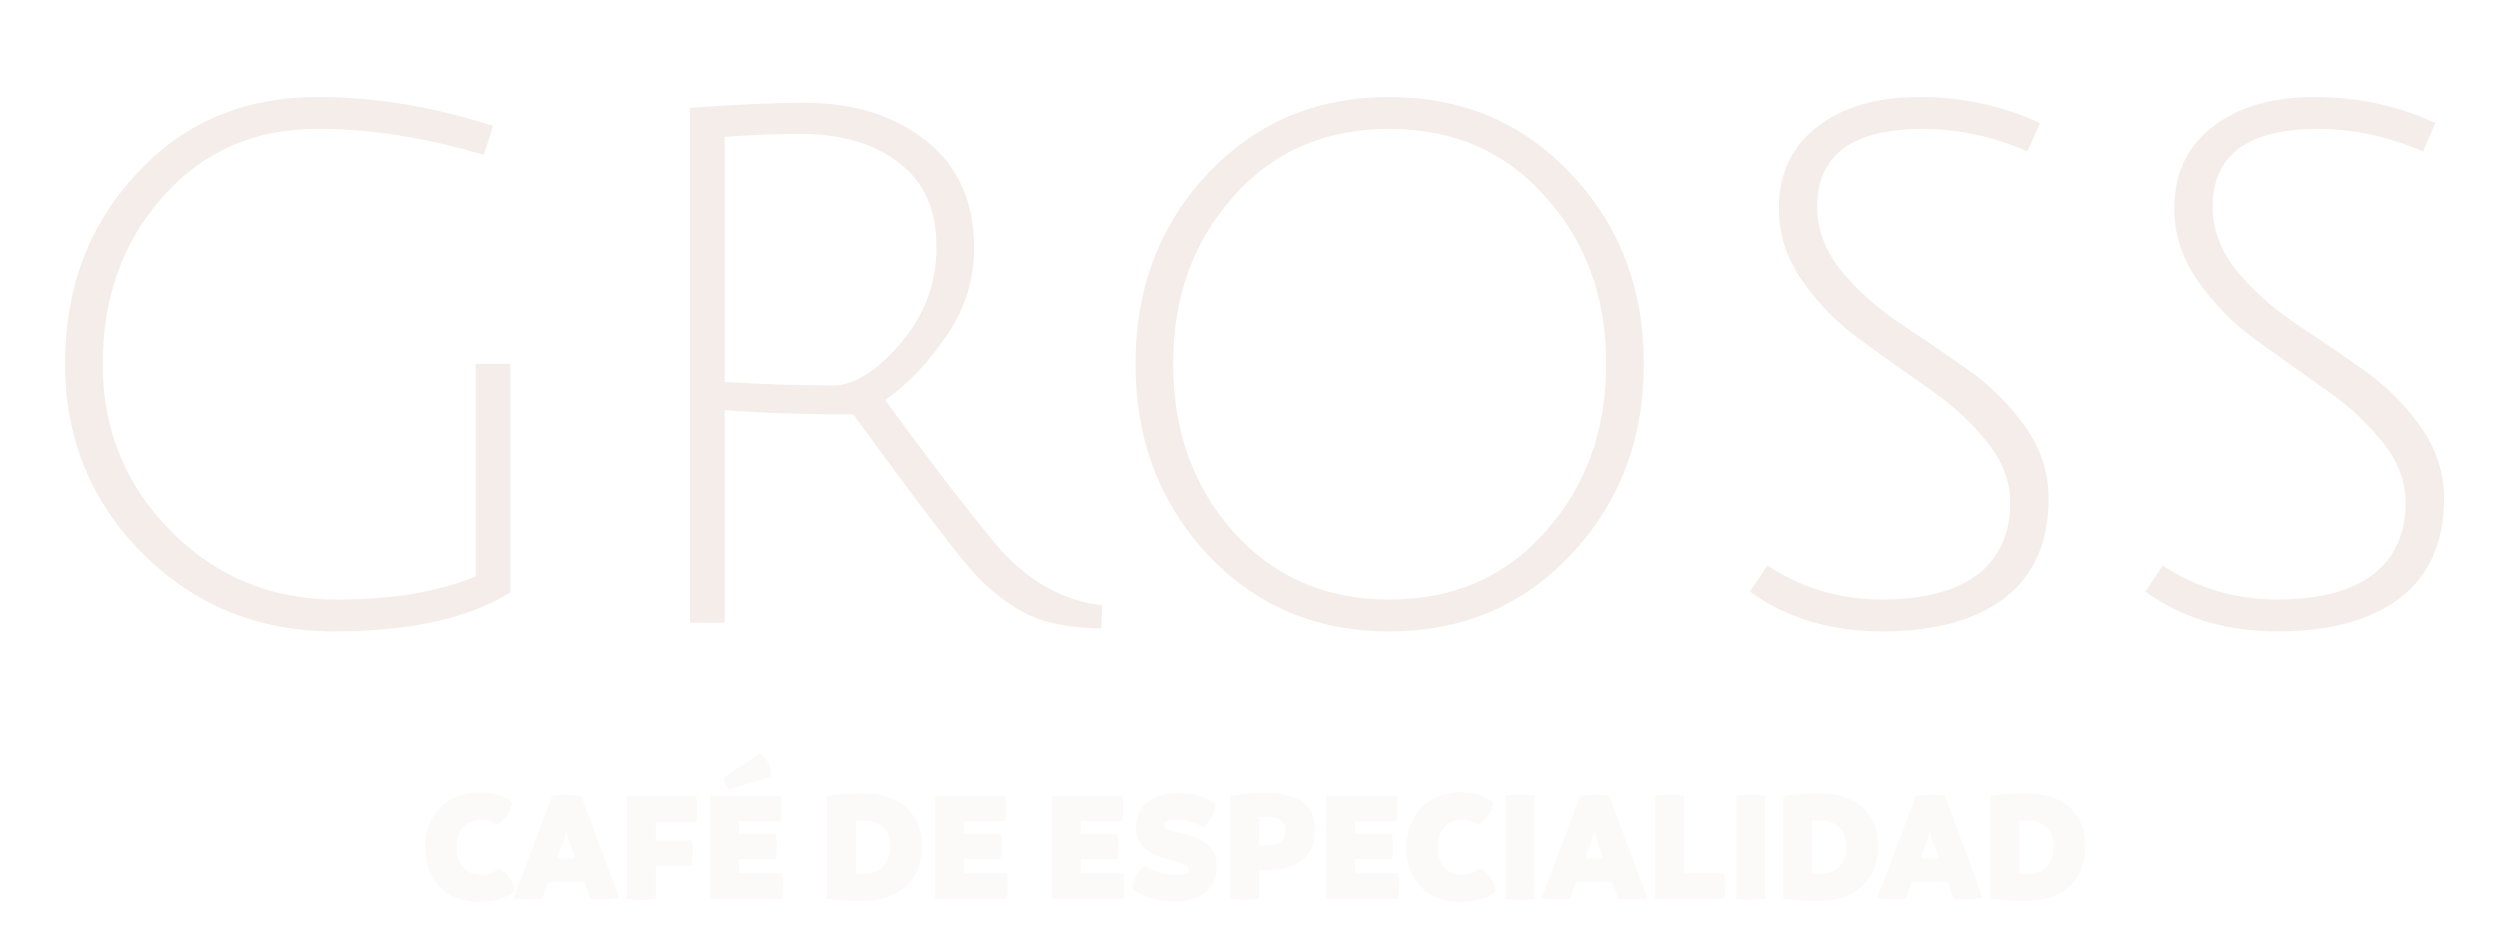
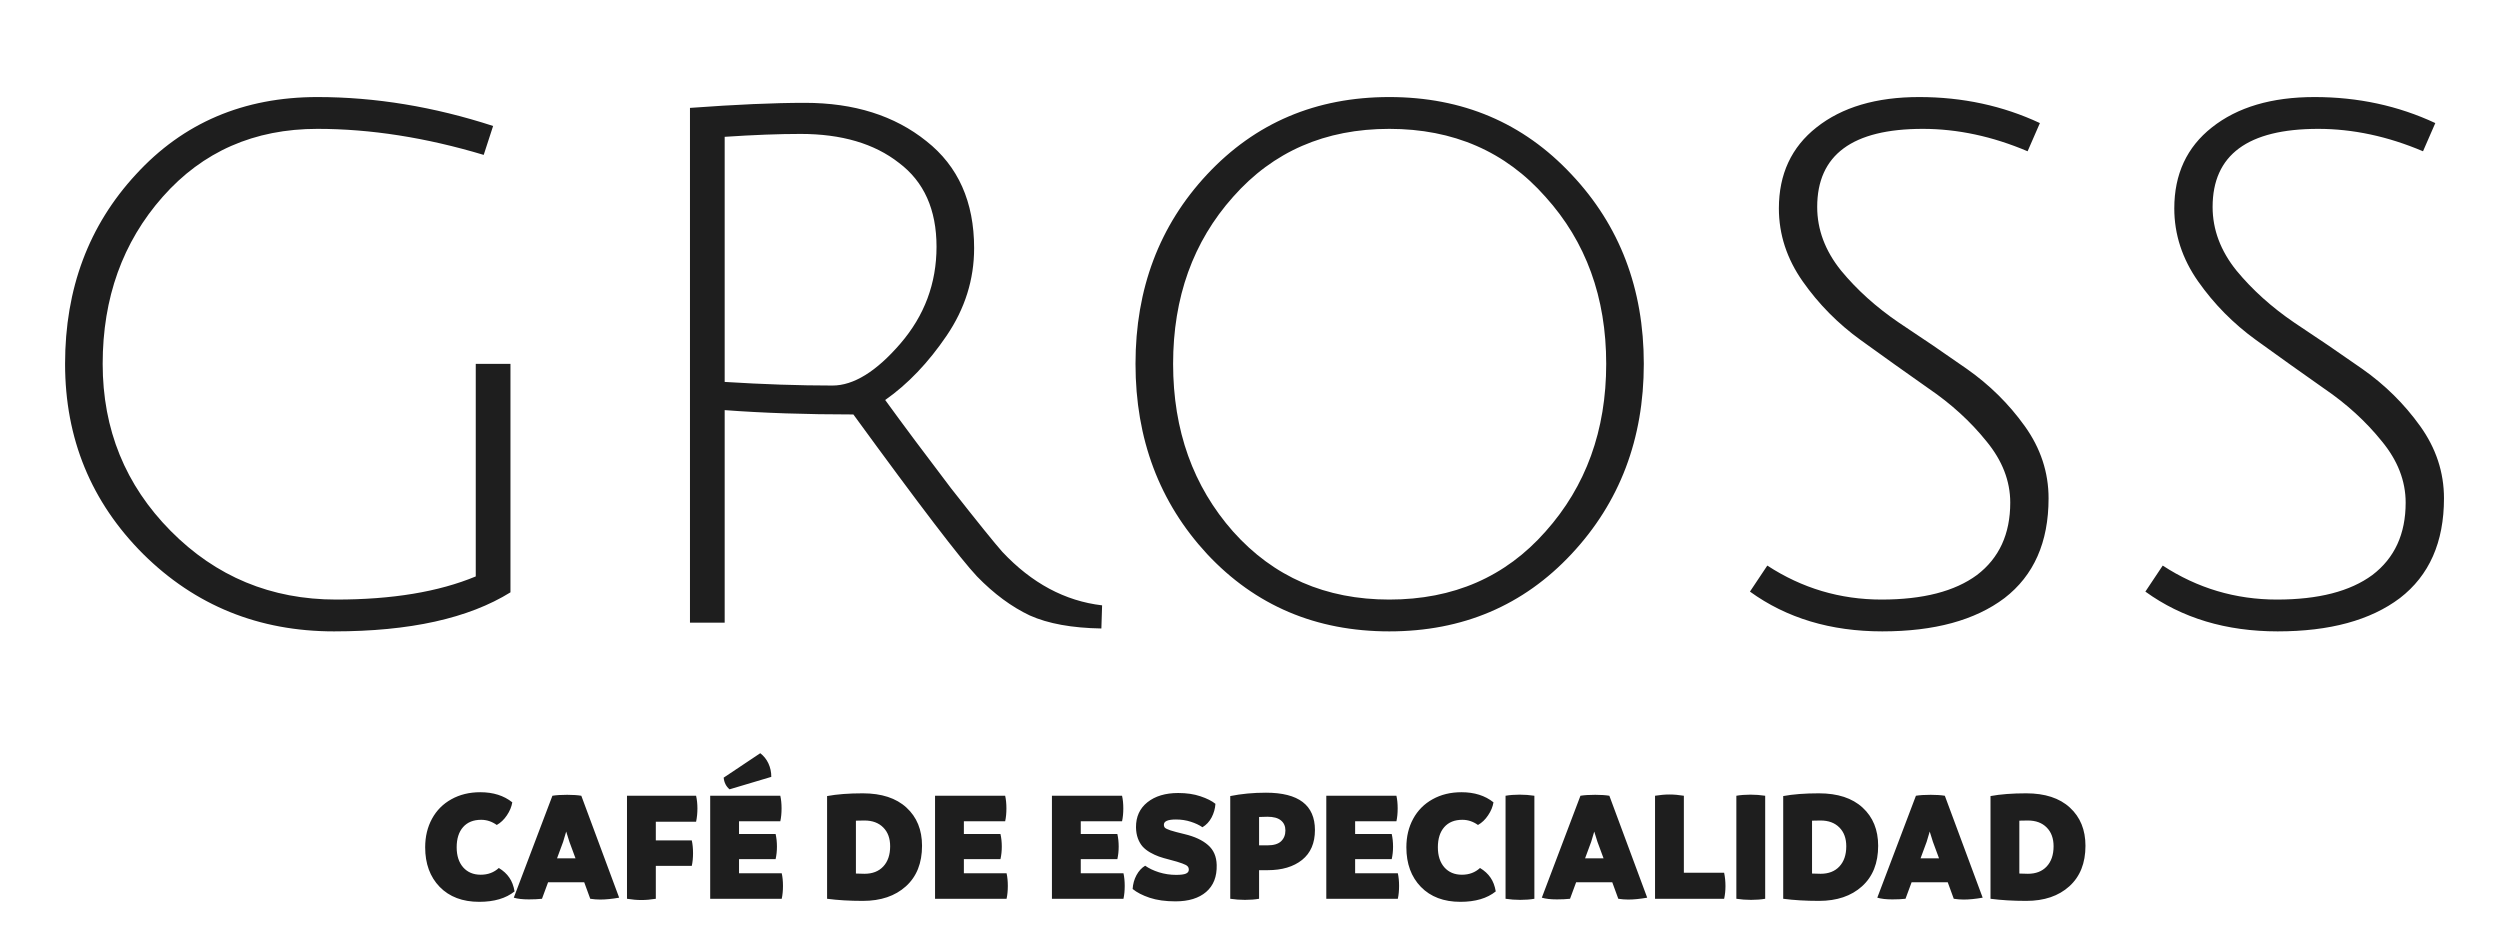
<svg xmlns="http://www.w3.org/2000/svg" width="815" height="307" viewBox="0 0 815 307" fill="none">
-   <path d="M156.229 293.996C150.798 293.996 146.498 292.37 143.331 289.118C140.181 285.866 138.606 281.566 138.606 276.22C138.606 272.746 139.347 269.647 140.828 266.923C142.31 264.199 144.412 262.079 147.137 260.564C149.878 259.031 153.02 258.265 156.561 258.265C160.784 258.265 164.266 259.363 167.007 261.56C166.769 263.007 166.182 264.42 165.245 265.799C164.326 267.179 163.227 268.226 161.95 268.941C160.367 267.817 158.673 267.255 156.868 267.255C154.331 267.255 152.364 268.047 150.968 269.63C149.572 271.214 148.874 273.41 148.874 276.22C148.874 278.961 149.58 281.141 150.993 282.758C152.407 284.359 154.314 285.159 156.714 285.159C159.064 285.159 161.031 284.427 162.614 282.963C164.079 283.848 165.219 284.895 166.037 286.104C166.871 287.296 167.442 288.794 167.748 290.599C164.939 292.864 161.099 293.996 156.229 293.996ZM189.508 259.414L201.845 292.642C199.512 293.051 197.452 293.255 195.664 293.255C194.608 293.255 193.527 293.17 192.42 293L190.453 287.611H178.679L176.687 293C175.444 293.136 174.014 293.204 172.396 293.204C170.37 293.204 168.736 293.017 167.493 292.642L180.084 259.414C181.327 259.21 182.936 259.108 184.911 259.108C186.733 259.108 188.266 259.21 189.508 259.414ZM181.591 279.821H187.618L185.626 274.432L184.579 271.086L183.583 274.432L181.591 279.821ZM226.925 267.894H213.798V273.972H225.521C225.793 275.181 225.929 276.569 225.929 278.135C225.929 279.685 225.793 281.064 225.521 282.273H213.798V293C212.129 293.272 210.562 293.409 209.098 293.409C207.634 293.409 206.067 293.272 204.399 293V259.414H226.925C227.215 260.691 227.36 262.07 227.36 263.552C227.36 265.067 227.215 266.515 226.925 267.894ZM237.831 257.32C236.707 256.366 236.069 255.098 235.916 253.514L247.843 245.546C248.984 246.414 249.869 247.521 250.499 248.866C251.129 250.211 251.444 251.675 251.444 253.259L237.831 257.32ZM254.841 284.674C255.114 285.883 255.25 287.262 255.25 288.811C255.25 290.361 255.114 291.757 254.841 293H231.523V259.414H254.381C254.654 260.623 254.79 262.002 254.79 263.552C254.79 265.101 254.654 266.497 254.381 267.74H240.922V271.878H252.849C253.138 273.155 253.283 274.526 253.283 275.99C253.283 277.437 253.138 278.799 252.849 280.077H240.922V284.674H254.841ZM281.276 258.622C287.388 258.622 292.13 260.172 295.502 263.271C298.89 266.37 300.584 270.524 300.584 275.735C300.584 281.371 298.83 285.772 295.323 288.939C291.815 292.106 287.133 293.69 281.276 293.69C276.985 293.69 273.103 293.46 269.629 293V259.516C272.83 258.92 276.712 258.622 281.276 258.622ZM281.812 284.853C284.417 284.853 286.46 284.061 287.942 282.477C289.44 280.877 290.189 278.68 290.189 275.888C290.189 273.3 289.44 271.257 287.942 269.758C286.443 268.243 284.4 267.485 281.812 267.485C280.62 267.485 279.692 267.502 279.028 267.536V284.776C279.93 284.827 280.858 284.853 281.812 284.853ZM328.142 284.674C328.415 285.883 328.551 287.262 328.551 288.811C328.551 290.361 328.415 291.757 328.142 293H304.824V259.414H327.683C327.955 260.623 328.091 262.002 328.091 263.552C328.091 265.101 327.955 266.497 327.683 267.74H314.223V271.878H326.15C326.44 273.155 326.584 274.526 326.584 275.99C326.584 277.437 326.44 278.799 326.15 280.077H314.223V284.674H328.142ZM366.249 284.674C366.521 285.883 366.657 287.262 366.657 288.811C366.657 290.361 366.521 291.757 366.249 293H342.93V259.414H365.789C366.061 260.623 366.198 262.002 366.198 263.552C366.198 265.101 366.061 266.497 365.789 267.74H352.329V271.878H364.257C364.546 273.155 364.691 274.526 364.691 275.99C364.691 277.437 364.546 278.799 364.257 280.077H352.329V284.674H366.249ZM383.208 293.843C379.938 293.843 377.129 293.451 374.779 292.668C372.447 291.885 370.599 290.931 369.237 289.807C369.339 288.173 369.756 286.674 370.488 285.312C371.238 283.933 372.183 282.903 373.323 282.222C374.515 283.073 376.014 283.788 377.819 284.367C379.623 284.929 381.488 285.21 383.412 285.21C384.91 285.21 385.975 285.074 386.605 284.801C387.235 284.529 387.55 284.103 387.55 283.524C387.55 283.048 387.413 282.673 387.141 282.401C386.885 282.111 386.307 281.805 385.404 281.481C384.519 281.141 383.123 280.724 381.215 280.23C379.921 279.906 378.789 279.574 377.819 279.234C376.865 278.893 375.895 278.442 374.907 277.88C373.919 277.301 373.111 276.663 372.481 275.964C371.851 275.249 371.34 274.364 370.948 273.308C370.557 272.236 370.352 271.027 370.335 269.682C370.318 266.242 371.561 263.526 374.064 261.534C376.584 259.525 379.93 258.52 384.102 258.52C386.843 258.52 389.261 258.878 391.355 259.593C393.449 260.291 395.075 261.108 396.233 262.045C396.131 263.611 395.714 265.093 394.982 266.489C394.25 267.868 393.254 268.932 391.994 269.682C390.972 268.966 389.712 268.37 388.214 267.894C386.715 267.4 385.098 267.153 383.361 267.153C380.739 267.153 379.428 267.715 379.428 268.839C379.428 269.281 379.547 269.622 379.785 269.86C380.041 270.099 380.637 270.38 381.573 270.703C382.51 271.01 384.042 271.418 386.17 271.929C389.457 272.712 392.002 273.896 393.807 275.479C395.629 277.046 396.574 279.208 396.642 281.967C396.744 285.781 395.595 288.718 393.194 290.778C390.81 292.821 387.481 293.843 383.208 293.843ZM412.707 258.418C423.349 258.418 428.67 262.479 428.67 270.601C428.67 274.841 427.274 278.084 424.481 280.332C421.689 282.562 417.943 283.678 413.243 283.678H410.459V293C409.097 293.238 407.565 293.358 405.862 293.358C404.227 293.358 402.627 293.238 401.06 293V259.516C404.67 258.784 408.552 258.418 412.707 258.418ZM413.243 275.581C415.235 275.581 416.7 275.139 417.636 274.253C418.573 273.351 419.041 272.176 419.041 270.729C419.041 269.332 418.556 268.243 417.585 267.459C416.632 266.659 415.167 266.259 413.192 266.259C412.273 266.259 411.362 266.285 410.459 266.336V275.581H413.243ZM455.692 284.674C455.964 285.883 456.1 287.262 456.1 288.811C456.1 290.361 455.964 291.757 455.692 293H432.373V259.414H455.232C455.504 260.623 455.64 262.002 455.64 263.552C455.64 265.101 455.504 266.497 455.232 267.74H441.772V271.878H453.699C453.989 273.155 454.134 274.526 454.134 275.99C454.134 277.437 453.989 278.799 453.699 280.077H441.772V284.674H455.692ZM476.098 293.996C470.667 293.996 466.368 292.37 463.201 289.118C460.051 285.866 458.476 281.566 458.476 276.22C458.476 272.746 459.216 269.647 460.698 266.923C462.179 264.199 464.282 262.079 467.006 260.564C469.747 259.031 472.889 258.265 476.43 258.265C480.653 258.265 484.135 259.363 486.877 261.56C486.638 263.007 486.051 264.42 485.114 265.799C484.195 267.179 483.097 268.226 481.82 268.941C480.236 267.817 478.542 267.255 476.737 267.255C474.2 267.255 472.233 268.047 470.837 269.63C469.441 271.214 468.743 273.41 468.743 276.22C468.743 278.961 469.449 281.141 470.863 282.758C472.276 284.359 474.183 285.159 476.584 285.159C478.933 285.159 480.9 284.427 482.484 282.963C483.948 283.848 485.089 284.895 485.906 286.104C486.74 287.296 487.311 288.794 487.617 290.599C484.808 292.864 480.968 293.996 476.098 293.996ZM495.611 293.358C493.977 293.358 492.376 293.238 490.81 293V259.414C492.172 259.176 493.704 259.057 495.407 259.057C497.042 259.057 498.642 259.176 500.209 259.414V293C498.847 293.238 497.314 293.358 495.611 293.358ZM524.651 259.414L536.987 292.642C534.654 293.051 532.594 293.255 530.806 293.255C529.751 293.255 528.669 293.17 527.563 293L525.596 287.611H513.822L511.83 293C510.587 293.136 509.156 293.204 507.539 293.204C505.513 293.204 503.878 293.017 502.635 292.642L515.227 259.414C516.469 259.21 518.079 259.108 520.054 259.108C521.876 259.108 523.408 259.21 524.651 259.414ZM516.733 279.821H522.761L520.769 274.432L519.722 271.086L518.726 274.432L516.733 279.821ZM562.068 284.521C562.357 285.9 562.502 287.347 562.502 288.862C562.502 290.344 562.357 291.723 562.068 293H539.541V259.414C541.21 259.142 542.776 259.006 544.241 259.006C545.705 259.006 547.271 259.142 548.94 259.414V284.521H562.068ZM570.854 293.358C569.219 293.358 567.619 293.238 566.052 293V259.414C567.414 259.176 568.947 259.057 570.649 259.057C572.284 259.057 573.885 259.176 575.451 259.414V293C574.089 293.238 572.556 293.358 570.854 293.358ZM592.972 258.622C599.084 258.622 603.826 260.172 607.198 263.271C610.586 266.37 612.28 270.524 612.28 275.735C612.28 281.371 610.527 285.772 607.019 288.939C603.511 292.106 598.829 293.69 592.972 293.69C588.681 293.69 584.799 293.46 581.325 293V259.516C584.526 258.92 588.409 258.622 592.972 258.622ZM593.508 284.853C596.113 284.853 598.157 284.061 599.638 282.477C601.136 280.877 601.885 278.68 601.885 275.888C601.885 273.3 601.136 271.257 599.638 269.758C598.139 268.243 596.096 267.485 593.508 267.485C592.316 267.485 591.388 267.502 590.724 267.536V284.776C591.627 284.827 592.555 284.853 593.508 284.853ZM634.015 259.414L646.351 292.642C644.019 293.051 641.958 293.255 640.171 293.255C639.115 293.255 638.034 293.17 636.927 293L634.96 287.611H623.186L621.194 293C619.951 293.136 618.521 293.204 616.903 293.204C614.877 293.204 613.242 293.017 611.999 292.642L624.591 259.414C625.834 259.21 627.443 259.108 629.418 259.108C631.24 259.108 632.772 259.21 634.015 259.414ZM626.098 279.821H632.125L630.133 274.432L629.086 271.086L628.09 274.432L626.098 279.821ZM660.552 258.622C666.665 258.622 671.407 260.172 674.778 263.271C678.166 266.37 679.861 270.524 679.861 275.735C679.861 281.371 678.107 285.772 674.599 288.939C671.092 292.106 666.409 293.69 660.552 293.69C656.261 293.69 652.379 293.46 648.905 293V259.516C652.107 258.92 655.989 258.622 660.552 258.622ZM661.088 284.853C663.693 284.853 665.737 284.061 667.218 282.477C668.716 280.877 669.466 278.68 669.466 275.888C669.466 273.3 668.716 271.257 667.218 269.758C665.72 268.243 663.676 267.485 661.088 267.485C659.896 267.485 658.968 267.502 658.304 267.536V284.776C659.207 284.827 660.135 284.853 661.088 284.853Z" fill="#FBFAF9" />
-   <path d="M103.477 42.01C82.891 42.01 66.078 49.395 53.035 64.167C39.992 78.938 33.471 97.088 33.471 118.616C33.471 139.987 40.856 158.136 55.628 173.065C70.399 187.993 88.391 195.457 109.605 195.457C127.834 195.457 142.998 192.943 155.097 187.915V118.616H166.412V193.1C152.74 201.586 133.569 205.829 108.898 205.829C84.384 205.829 63.642 197.422 46.671 180.608C29.7 163.636 21.214 142.972 21.214 118.616C21.214 94.102 28.914 73.516 44.314 56.859C59.713 40.045 79.434 31.639 103.477 31.639C122.334 31.639 141.426 34.781 160.755 41.067L157.69 50.495C138.833 44.838 120.762 42.01 103.477 42.01ZM224.93 203V35.174C239.859 34.074 252.351 33.524 262.408 33.524C278.437 33.524 291.636 37.688 302.008 46.017C312.379 54.188 317.565 65.817 317.565 80.902C317.565 91.116 314.579 100.623 308.608 109.423C302.636 118.223 295.958 125.216 288.572 130.401C294.386 138.415 301.536 148.001 310.022 159.158C318.665 170.158 324.243 177.072 326.757 179.9C336.343 190.114 347.185 195.929 359.285 197.343L359.05 204.886C349.464 204.729 341.686 203.314 335.714 200.643C329.743 197.814 324.007 193.572 318.507 187.915C313.165 182.257 299.729 164.658 278.201 135.115C262.801 135.115 248.816 134.644 236.244 133.701V203H224.93ZM271.365 125.687C278.279 125.687 285.665 121.13 293.522 112.016C301.379 102.902 305.308 92.373 305.308 80.431C305.308 68.331 301.222 59.217 293.051 53.088C285.036 46.803 274.351 43.66 260.994 43.66C253.923 43.66 245.673 43.974 236.244 44.603V124.508C248.816 125.294 260.523 125.687 271.365 125.687ZM393.511 180.608C377.954 163.794 370.176 143.13 370.176 118.616C370.176 94.102 377.954 73.516 393.511 56.859C409.225 40.045 429.025 31.639 452.91 31.639C476.796 31.639 496.595 40.045 512.309 56.859C528.023 73.516 535.88 94.102 535.88 118.616C535.88 143.13 528.023 163.794 512.309 180.608C496.595 197.422 476.796 205.829 452.91 205.829C429.025 205.829 409.225 197.422 393.511 180.608ZM401.997 64.167C388.954 78.781 382.433 96.93 382.433 118.616C382.433 140.301 388.954 158.529 401.997 173.3C415.197 188.072 432.168 195.457 452.91 195.457C473.81 195.457 490.781 188.072 503.824 173.3C517.023 158.529 523.623 140.301 523.623 118.616C523.623 96.93 517.023 78.781 503.824 64.167C490.781 49.395 473.81 42.01 452.91 42.01C432.011 42.01 415.039 49.395 401.997 64.167ZM660.998 49.317C649.527 44.446 638.134 42.01 626.82 42.01C603.878 42.01 592.407 50.495 592.407 67.466C592.407 74.852 594.999 81.766 600.185 88.209C605.371 94.495 611.656 100.152 619.042 105.18C626.427 110.052 633.813 115.08 641.199 120.266C648.584 125.451 654.87 131.658 660.055 138.887C665.241 146.115 667.834 153.972 667.834 162.458C667.834 176.758 663.041 187.6 653.456 194.986C643.87 202.214 630.592 205.829 613.62 205.829C596.806 205.829 582.428 201.507 570.485 192.864L576.143 184.379C587.457 191.764 599.871 195.457 613.385 195.457C626.899 195.457 637.27 192.786 644.499 187.443C651.727 181.943 655.341 174.086 655.341 163.872C655.341 156.801 652.748 150.122 647.563 143.837C642.377 137.394 636.092 131.658 628.706 126.63C621.32 121.444 613.935 116.18 606.549 110.837C599.164 105.494 592.878 99.13 587.692 91.745C582.507 84.359 579.914 76.424 579.914 67.938C579.914 56.781 584 47.981 592.171 41.538C600.499 34.938 611.656 31.639 625.642 31.639C639.784 31.639 652.906 34.467 665.005 40.124L660.998 49.317ZM789.902 49.317C778.431 44.446 767.038 42.01 755.724 42.01C732.782 42.01 721.311 50.495 721.311 67.466C721.311 74.852 723.903 81.766 729.089 88.209C734.275 94.495 740.56 100.152 747.946 105.18C755.332 110.052 762.717 115.08 770.103 120.266C777.488 125.451 783.774 131.658 788.96 138.887C794.145 146.115 796.738 153.972 796.738 162.458C796.738 176.758 791.945 187.6 782.36 194.986C772.774 202.214 759.496 205.829 742.525 205.829C725.711 205.829 711.332 201.507 699.39 192.864L705.047 184.379C716.361 191.764 728.775 195.457 742.289 195.457C755.803 195.457 766.174 192.786 773.403 187.443C780.631 181.943 784.245 174.086 784.245 163.872C784.245 156.801 781.653 150.122 776.467 143.837C771.281 137.394 764.996 131.658 757.61 126.63C750.224 121.444 742.839 116.18 735.453 110.837C728.068 105.494 721.782 99.13 716.596 91.745C711.411 84.359 708.818 76.424 708.818 67.938C708.818 56.781 712.904 47.981 721.075 41.538C729.403 34.938 740.56 31.639 754.546 31.639C768.688 31.639 781.81 34.467 793.909 40.124L789.902 49.317Z" fill="#F4EDE9" />
+   <path d="M156.229 293.996C150.798 293.996 146.498 292.37 143.331 289.118C140.181 285.866 138.606 281.566 138.606 276.22C138.606 272.746 139.347 269.647 140.828 266.923C142.31 264.199 144.412 262.079 147.137 260.564C149.878 259.031 153.02 258.265 156.561 258.265C160.784 258.265 164.266 259.363 167.007 261.56C166.769 263.007 166.182 264.42 165.245 265.799C164.326 267.179 163.227 268.226 161.95 268.941C160.367 267.817 158.673 267.255 156.868 267.255C154.331 267.255 152.364 268.047 150.968 269.63C149.572 271.214 148.874 273.41 148.874 276.22C148.874 278.961 149.58 281.141 150.993 282.758C152.407 284.359 154.314 285.159 156.714 285.159C159.064 285.159 161.031 284.427 162.614 282.963C164.079 283.848 165.219 284.895 166.037 286.104C166.871 287.296 167.442 288.794 167.748 290.599C164.939 292.864 161.099 293.996 156.229 293.996ZM189.508 259.414L201.845 292.642C199.512 293.051 197.452 293.255 195.664 293.255C194.608 293.255 193.527 293.17 192.42 293L190.453 287.611H178.679L176.687 293C175.444 293.136 174.014 293.204 172.396 293.204C170.37 293.204 168.736 293.017 167.493 292.642L180.084 259.414C181.327 259.21 182.936 259.108 184.911 259.108C186.733 259.108 188.266 259.21 189.508 259.414ZM181.591 279.821H187.618L185.626 274.432L184.579 271.086L183.583 274.432L181.591 279.821ZM226.925 267.894H213.798V273.972H225.521C225.793 275.181 225.929 276.569 225.929 278.135C225.929 279.685 225.793 281.064 225.521 282.273H213.798V293C212.129 293.272 210.562 293.409 209.098 293.409C207.634 293.409 206.067 293.272 204.399 293V259.414H226.925C227.215 260.691 227.36 262.07 227.36 263.552C227.36 265.067 227.215 266.515 226.925 267.894ZM237.831 257.32C236.707 256.366 236.069 255.098 235.916 253.514L247.843 245.546C248.984 246.414 249.869 247.521 250.499 248.866C251.129 250.211 251.444 251.675 251.444 253.259L237.831 257.32ZM254.841 284.674C255.114 285.883 255.25 287.262 255.25 288.811C255.25 290.361 255.114 291.757 254.841 293H231.523V259.414H254.381C254.654 260.623 254.79 262.002 254.79 263.552C254.79 265.101 254.654 266.497 254.381 267.74H240.922V271.878H252.849C253.138 273.155 253.283 274.526 253.283 275.99C253.283 277.437 253.138 278.799 252.849 280.077H240.922V284.674H254.841ZM281.276 258.622C287.388 258.622 292.13 260.172 295.502 263.271C298.89 266.37 300.584 270.524 300.584 275.735C300.584 281.371 298.83 285.772 295.323 288.939C291.815 292.106 287.133 293.69 281.276 293.69C276.985 293.69 273.103 293.46 269.629 293V259.516C272.83 258.92 276.712 258.622 281.276 258.622ZM281.812 284.853C284.417 284.853 286.46 284.061 287.942 282.477C289.44 280.877 290.189 278.68 290.189 275.888C290.189 273.3 289.44 271.257 287.942 269.758C286.443 268.243 284.4 267.485 281.812 267.485C280.62 267.485 279.692 267.502 279.028 267.536V284.776C279.93 284.827 280.858 284.853 281.812 284.853ZM328.142 284.674C328.415 285.883 328.551 287.262 328.551 288.811C328.551 290.361 328.415 291.757 328.142 293H304.824V259.414H327.683C327.955 260.623 328.091 262.002 328.091 263.552C328.091 265.101 327.955 266.497 327.683 267.74H314.223V271.878H326.15C326.44 273.155 326.584 274.526 326.584 275.99C326.584 277.437 326.44 278.799 326.15 280.077H314.223V284.674H328.142ZM366.249 284.674C366.521 285.883 366.657 287.262 366.657 288.811C366.657 290.361 366.521 291.757 366.249 293H342.93V259.414H365.789C366.061 260.623 366.198 262.002 366.198 263.552C366.198 265.101 366.061 266.497 365.789 267.74H352.329V271.878H364.257C364.546 273.155 364.691 274.526 364.691 275.99C364.691 277.437 364.546 278.799 364.257 280.077H352.329V284.674H366.249ZM383.208 293.843C379.938 293.843 377.129 293.451 374.779 292.668C372.447 291.885 370.599 290.931 369.237 289.807C369.339 288.173 369.756 286.674 370.488 285.312C371.238 283.933 372.183 282.903 373.323 282.222C374.515 283.073 376.014 283.788 377.819 284.367C379.623 284.929 381.488 285.21 383.412 285.21C384.91 285.21 385.975 285.074 386.605 284.801C387.235 284.529 387.55 284.103 387.55 283.524C387.55 283.048 387.413 282.673 387.141 282.401C386.885 282.111 386.307 281.805 385.404 281.481C384.519 281.141 383.123 280.724 381.215 280.23C379.921 279.906 378.789 279.574 377.819 279.234C376.865 278.893 375.895 278.442 374.907 277.88C373.919 277.301 373.111 276.663 372.481 275.964C371.851 275.249 371.34 274.364 370.948 273.308C370.557 272.236 370.352 271.027 370.335 269.682C370.318 266.242 371.561 263.526 374.064 261.534C376.584 259.525 379.93 258.52 384.102 258.52C386.843 258.52 389.261 258.878 391.355 259.593C393.449 260.291 395.075 261.108 396.233 262.045C396.131 263.611 395.714 265.093 394.982 266.489C394.25 267.868 393.254 268.932 391.994 269.682C390.972 268.966 389.712 268.37 388.214 267.894C386.715 267.4 385.098 267.153 383.361 267.153C380.739 267.153 379.428 267.715 379.428 268.839C379.428 269.281 379.547 269.622 379.785 269.86C380.041 270.099 380.637 270.38 381.573 270.703C382.51 271.01 384.042 271.418 386.17 271.929C389.457 272.712 392.002 273.896 393.807 275.479C395.629 277.046 396.574 279.208 396.642 281.967C396.744 285.781 395.595 288.718 393.194 290.778C390.81 292.821 387.481 293.843 383.208 293.843ZM412.707 258.418C423.349 258.418 428.67 262.479 428.67 270.601C428.67 274.841 427.274 278.084 424.481 280.332C421.689 282.562 417.943 283.678 413.243 283.678H410.459V293C409.097 293.238 407.565 293.358 405.862 293.358C404.227 293.358 402.627 293.238 401.06 293V259.516C404.67 258.784 408.552 258.418 412.707 258.418ZM413.243 275.581C415.235 275.581 416.7 275.139 417.636 274.253C418.573 273.351 419.041 272.176 419.041 270.729C419.041 269.332 418.556 268.243 417.585 267.459C416.632 266.659 415.167 266.259 413.192 266.259C412.273 266.259 411.362 266.285 410.459 266.336V275.581H413.243ZM455.692 284.674C455.964 285.883 456.1 287.262 456.1 288.811C456.1 290.361 455.964 291.757 455.692 293H432.373V259.414H455.232C455.504 260.623 455.64 262.002 455.64 263.552C455.64 265.101 455.504 266.497 455.232 267.74H441.772V271.878H453.699C453.989 273.155 454.134 274.526 454.134 275.99C454.134 277.437 453.989 278.799 453.699 280.077H441.772V284.674H455.692ZM476.098 293.996C470.667 293.996 466.368 292.37 463.201 289.118C460.051 285.866 458.476 281.566 458.476 276.22C458.476 272.746 459.216 269.647 460.698 266.923C462.179 264.199 464.282 262.079 467.006 260.564C469.747 259.031 472.889 258.265 476.43 258.265C480.653 258.265 484.135 259.363 486.877 261.56C486.638 263.007 486.051 264.42 485.114 265.799C484.195 267.179 483.097 268.226 481.82 268.941C480.236 267.817 478.542 267.255 476.737 267.255C474.2 267.255 472.233 268.047 470.837 269.63C469.441 271.214 468.743 273.41 468.743 276.22C468.743 278.961 469.449 281.141 470.863 282.758C472.276 284.359 474.183 285.159 476.584 285.159C478.933 285.159 480.9 284.427 482.484 282.963C483.948 283.848 485.089 284.895 485.906 286.104C486.74 287.296 487.311 288.794 487.617 290.599C484.808 292.864 480.968 293.996 476.098 293.996ZM495.611 293.358C493.977 293.358 492.376 293.238 490.81 293V259.414C492.172 259.176 493.704 259.057 495.407 259.057C497.042 259.057 498.642 259.176 500.209 259.414V293C498.847 293.238 497.314 293.358 495.611 293.358ZM524.651 259.414L536.987 292.642C534.654 293.051 532.594 293.255 530.806 293.255C529.751 293.255 528.669 293.17 527.563 293L525.596 287.611H513.822L511.83 293C510.587 293.136 509.156 293.204 507.539 293.204C505.513 293.204 503.878 293.017 502.635 292.642L515.227 259.414C516.469 259.21 518.079 259.108 520.054 259.108C521.876 259.108 523.408 259.21 524.651 259.414ZM516.733 279.821H522.761L520.769 274.432L519.722 271.086L518.726 274.432L516.733 279.821ZM562.068 284.521C562.357 285.9 562.502 287.347 562.502 288.862C562.502 290.344 562.357 291.723 562.068 293H539.541V259.414C541.21 259.142 542.776 259.006 544.241 259.006C545.705 259.006 547.271 259.142 548.94 259.414V284.521H562.068ZM570.854 293.358C569.219 293.358 567.619 293.238 566.052 293V259.414C567.414 259.176 568.947 259.057 570.649 259.057C572.284 259.057 573.885 259.176 575.451 259.414V293C574.089 293.238 572.556 293.358 570.854 293.358ZM592.972 258.622C599.084 258.622 603.826 260.172 607.198 263.271C610.586 266.37 612.28 270.524 612.28 275.735C612.28 281.371 610.527 285.772 607.019 288.939C603.511 292.106 598.829 293.69 592.972 293.69C588.681 293.69 584.799 293.46 581.325 293V259.516C584.526 258.92 588.409 258.622 592.972 258.622ZM593.508 284.853C596.113 284.853 598.157 284.061 599.638 282.477C601.136 280.877 601.885 278.68 601.885 275.888C601.885 273.3 601.136 271.257 599.638 269.758C598.139 268.243 596.096 267.485 593.508 267.485C592.316 267.485 591.388 267.502 590.724 267.536V284.776C591.627 284.827 592.555 284.853 593.508 284.853ZM634.015 259.414L646.351 292.642C644.019 293.051 641.958 293.255 640.171 293.255C639.115 293.255 638.034 293.17 636.927 293L634.96 287.611H623.186L621.194 293C619.951 293.136 618.521 293.204 616.903 293.204C614.877 293.204 613.242 293.017 611.999 292.642L624.591 259.414C625.834 259.21 627.443 259.108 629.418 259.108C631.24 259.108 632.772 259.21 634.015 259.414ZM626.098 279.821H632.125L630.133 274.432L629.086 271.086L628.09 274.432L626.098 279.821ZM660.552 258.622C666.665 258.622 671.407 260.172 674.778 263.271C678.166 266.37 679.861 270.524 679.861 275.735C679.861 281.371 678.107 285.772 674.599 288.939C671.092 292.106 666.409 293.69 660.552 293.69C656.261 293.69 652.379 293.46 648.905 293V259.516C652.107 258.92 655.989 258.622 660.552 258.622ZM661.088 284.853C663.693 284.853 665.737 284.061 667.218 282.477C668.716 280.877 669.466 278.68 669.466 275.888C669.466 273.3 668.716 271.257 667.218 269.758C665.72 268.243 663.676 267.485 661.088 267.485C659.896 267.485 658.968 267.502 658.304 267.536V284.776C659.207 284.827 660.135 284.853 661.088 284.853Z" fill="#1E1E1E" />
+   <path d="M103.477 42.01C82.891 42.01 66.078 49.395 53.035 64.167C39.992 78.938 33.471 97.088 33.471 118.616C33.471 139.987 40.856 158.136 55.628 173.065C70.399 187.993 88.391 195.457 109.605 195.457C127.834 195.457 142.998 192.943 155.097 187.915V118.616H166.412V193.1C152.74 201.586 133.569 205.829 108.898 205.829C84.384 205.829 63.642 197.422 46.671 180.608C29.7 163.636 21.214 142.972 21.214 118.616C21.214 94.102 28.914 73.516 44.314 56.859C59.713 40.045 79.434 31.639 103.477 31.639C122.334 31.639 141.426 34.781 160.755 41.067L157.69 50.495C138.833 44.838 120.762 42.01 103.477 42.01ZM224.93 203V35.174C239.859 34.074 252.351 33.524 262.408 33.524C278.437 33.524 291.636 37.688 302.008 46.017C312.379 54.188 317.565 65.817 317.565 80.902C317.565 91.116 314.579 100.623 308.608 109.423C302.636 118.223 295.958 125.216 288.572 130.401C294.386 138.415 301.536 148.001 310.022 159.158C318.665 170.158 324.243 177.072 326.757 179.9C336.343 190.114 347.185 195.929 359.285 197.343L359.05 204.886C349.464 204.729 341.686 203.314 335.714 200.643C329.743 197.814 324.007 193.572 318.507 187.915C313.165 182.257 299.729 164.658 278.201 135.115C262.801 135.115 248.816 134.644 236.244 133.701V203H224.93ZM271.365 125.687C278.279 125.687 285.665 121.13 293.522 112.016C301.379 102.902 305.308 92.373 305.308 80.431C305.308 68.331 301.222 59.217 293.051 53.088C285.036 46.803 274.351 43.66 260.994 43.66C253.923 43.66 245.673 43.974 236.244 44.603V124.508C248.816 125.294 260.523 125.687 271.365 125.687ZM393.511 180.608C377.954 163.794 370.176 143.13 370.176 118.616C370.176 94.102 377.954 73.516 393.511 56.859C409.225 40.045 429.025 31.639 452.91 31.639C476.796 31.639 496.595 40.045 512.309 56.859C528.023 73.516 535.88 94.102 535.88 118.616C535.88 143.13 528.023 163.794 512.309 180.608C496.595 197.422 476.796 205.829 452.91 205.829C429.025 205.829 409.225 197.422 393.511 180.608ZM401.997 64.167C388.954 78.781 382.433 96.93 382.433 118.616C382.433 140.301 388.954 158.529 401.997 173.3C415.197 188.072 432.168 195.457 452.91 195.457C473.81 195.457 490.781 188.072 503.824 173.3C517.023 158.529 523.623 140.301 523.623 118.616C523.623 96.93 517.023 78.781 503.824 64.167C490.781 49.395 473.81 42.01 452.91 42.01C432.011 42.01 415.039 49.395 401.997 64.167ZM660.998 49.317C649.527 44.446 638.134 42.01 626.82 42.01C603.878 42.01 592.407 50.495 592.407 67.466C592.407 74.852 594.999 81.766 600.185 88.209C605.371 94.495 611.656 100.152 619.042 105.18C626.427 110.052 633.813 115.08 641.199 120.266C648.584 125.451 654.87 131.658 660.055 138.887C665.241 146.115 667.834 153.972 667.834 162.458C667.834 176.758 663.041 187.6 653.456 194.986C643.87 202.214 630.592 205.829 613.62 205.829C596.806 205.829 582.428 201.507 570.485 192.864L576.143 184.379C587.457 191.764 599.871 195.457 613.385 195.457C626.899 195.457 637.27 192.786 644.499 187.443C651.727 181.943 655.341 174.086 655.341 163.872C655.341 156.801 652.748 150.122 647.563 143.837C642.377 137.394 636.092 131.658 628.706 126.63C621.32 121.444 613.935 116.18 606.549 110.837C599.164 105.494 592.878 99.13 587.692 91.745C582.507 84.359 579.914 76.424 579.914 67.938C579.914 56.781 584 47.981 592.171 41.538C600.499 34.938 611.656 31.639 625.642 31.639C639.784 31.639 652.906 34.467 665.005 40.124L660.998 49.317ZM789.902 49.317C778.431 44.446 767.038 42.01 755.724 42.01C732.782 42.01 721.311 50.495 721.311 67.466C721.311 74.852 723.903 81.766 729.089 88.209C734.275 94.495 740.56 100.152 747.946 105.18C755.332 110.052 762.717 115.08 770.103 120.266C777.488 125.451 783.774 131.658 788.96 138.887C794.145 146.115 796.738 153.972 796.738 162.458C796.738 176.758 791.945 187.6 782.36 194.986C772.774 202.214 759.496 205.829 742.525 205.829C725.711 205.829 711.332 201.507 699.39 192.864L705.047 184.379C716.361 191.764 728.775 195.457 742.289 195.457C755.803 195.457 766.174 192.786 773.403 187.443C780.631 181.943 784.245 174.086 784.245 163.872C784.245 156.801 781.653 150.122 776.467 143.837C771.281 137.394 764.996 131.658 757.61 126.63C750.224 121.444 742.839 116.18 735.453 110.837C728.068 105.494 721.782 99.13 716.596 91.745C711.411 84.359 708.818 76.424 708.818 67.938C708.818 56.781 712.904 47.981 721.075 41.538C729.403 34.938 740.56 31.639 754.546 31.639C768.688 31.639 781.81 34.467 793.909 40.124L789.902 49.317Z" fill="#1E1E1E" />
</svg>
